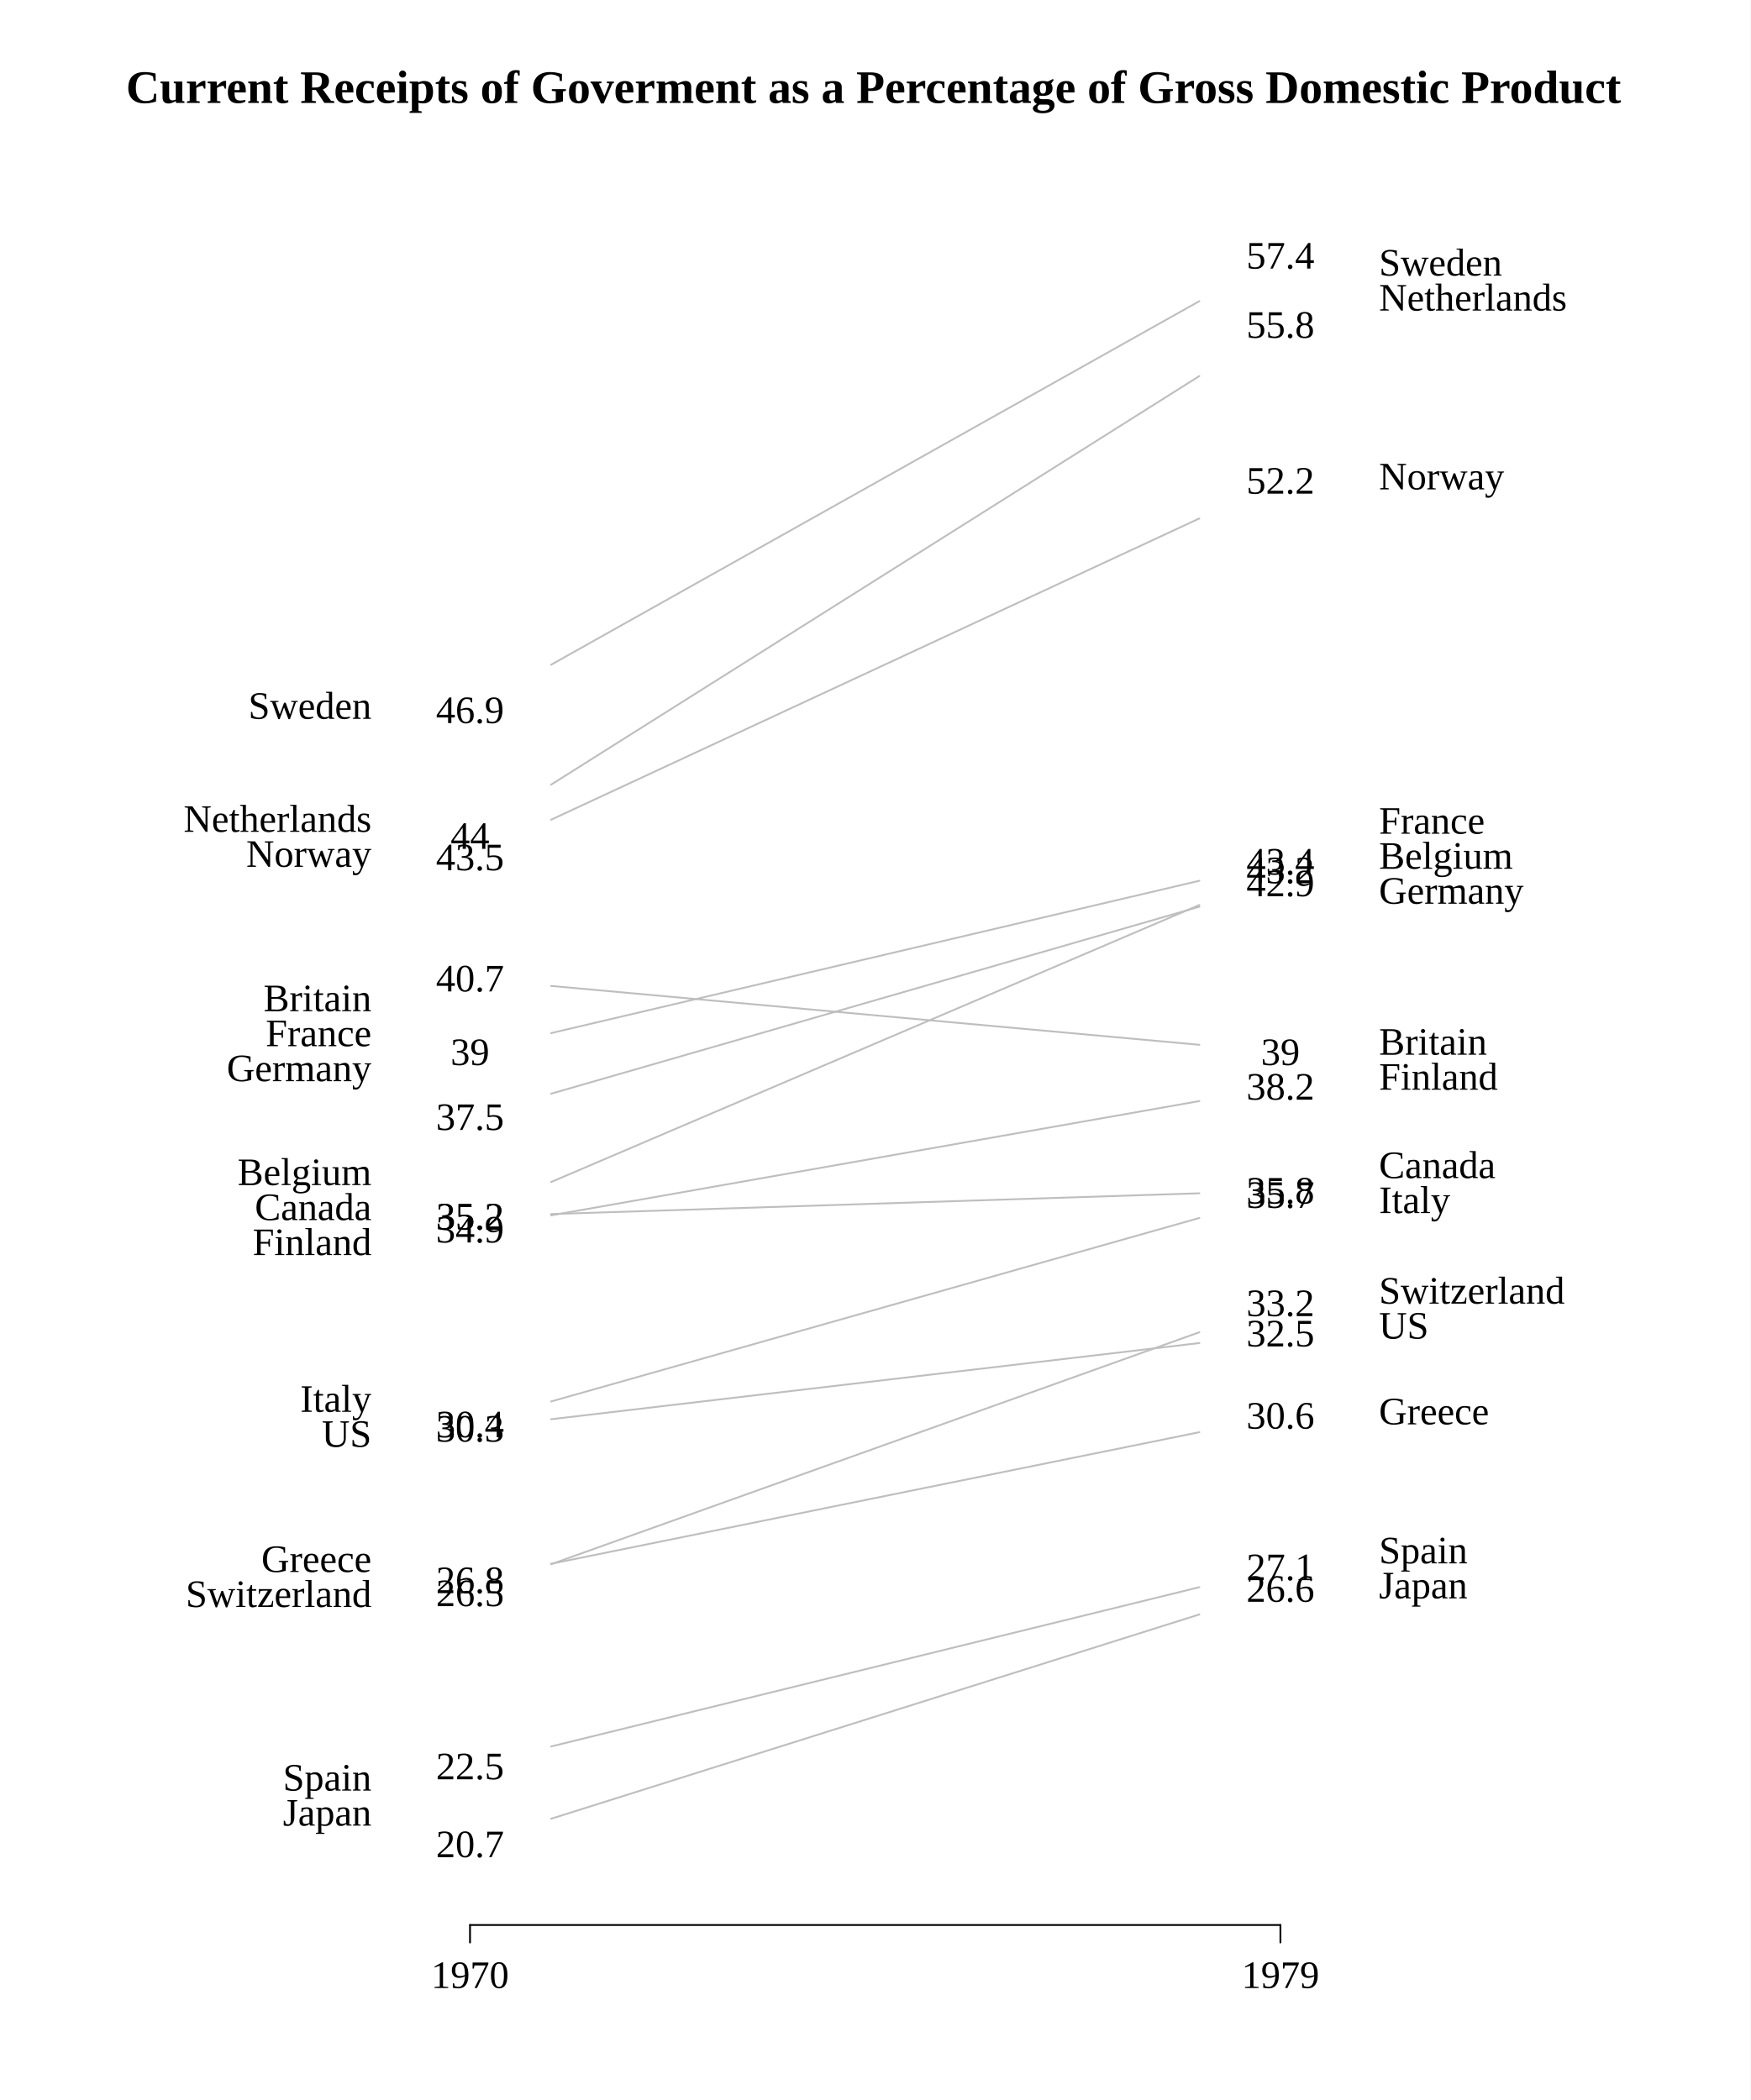
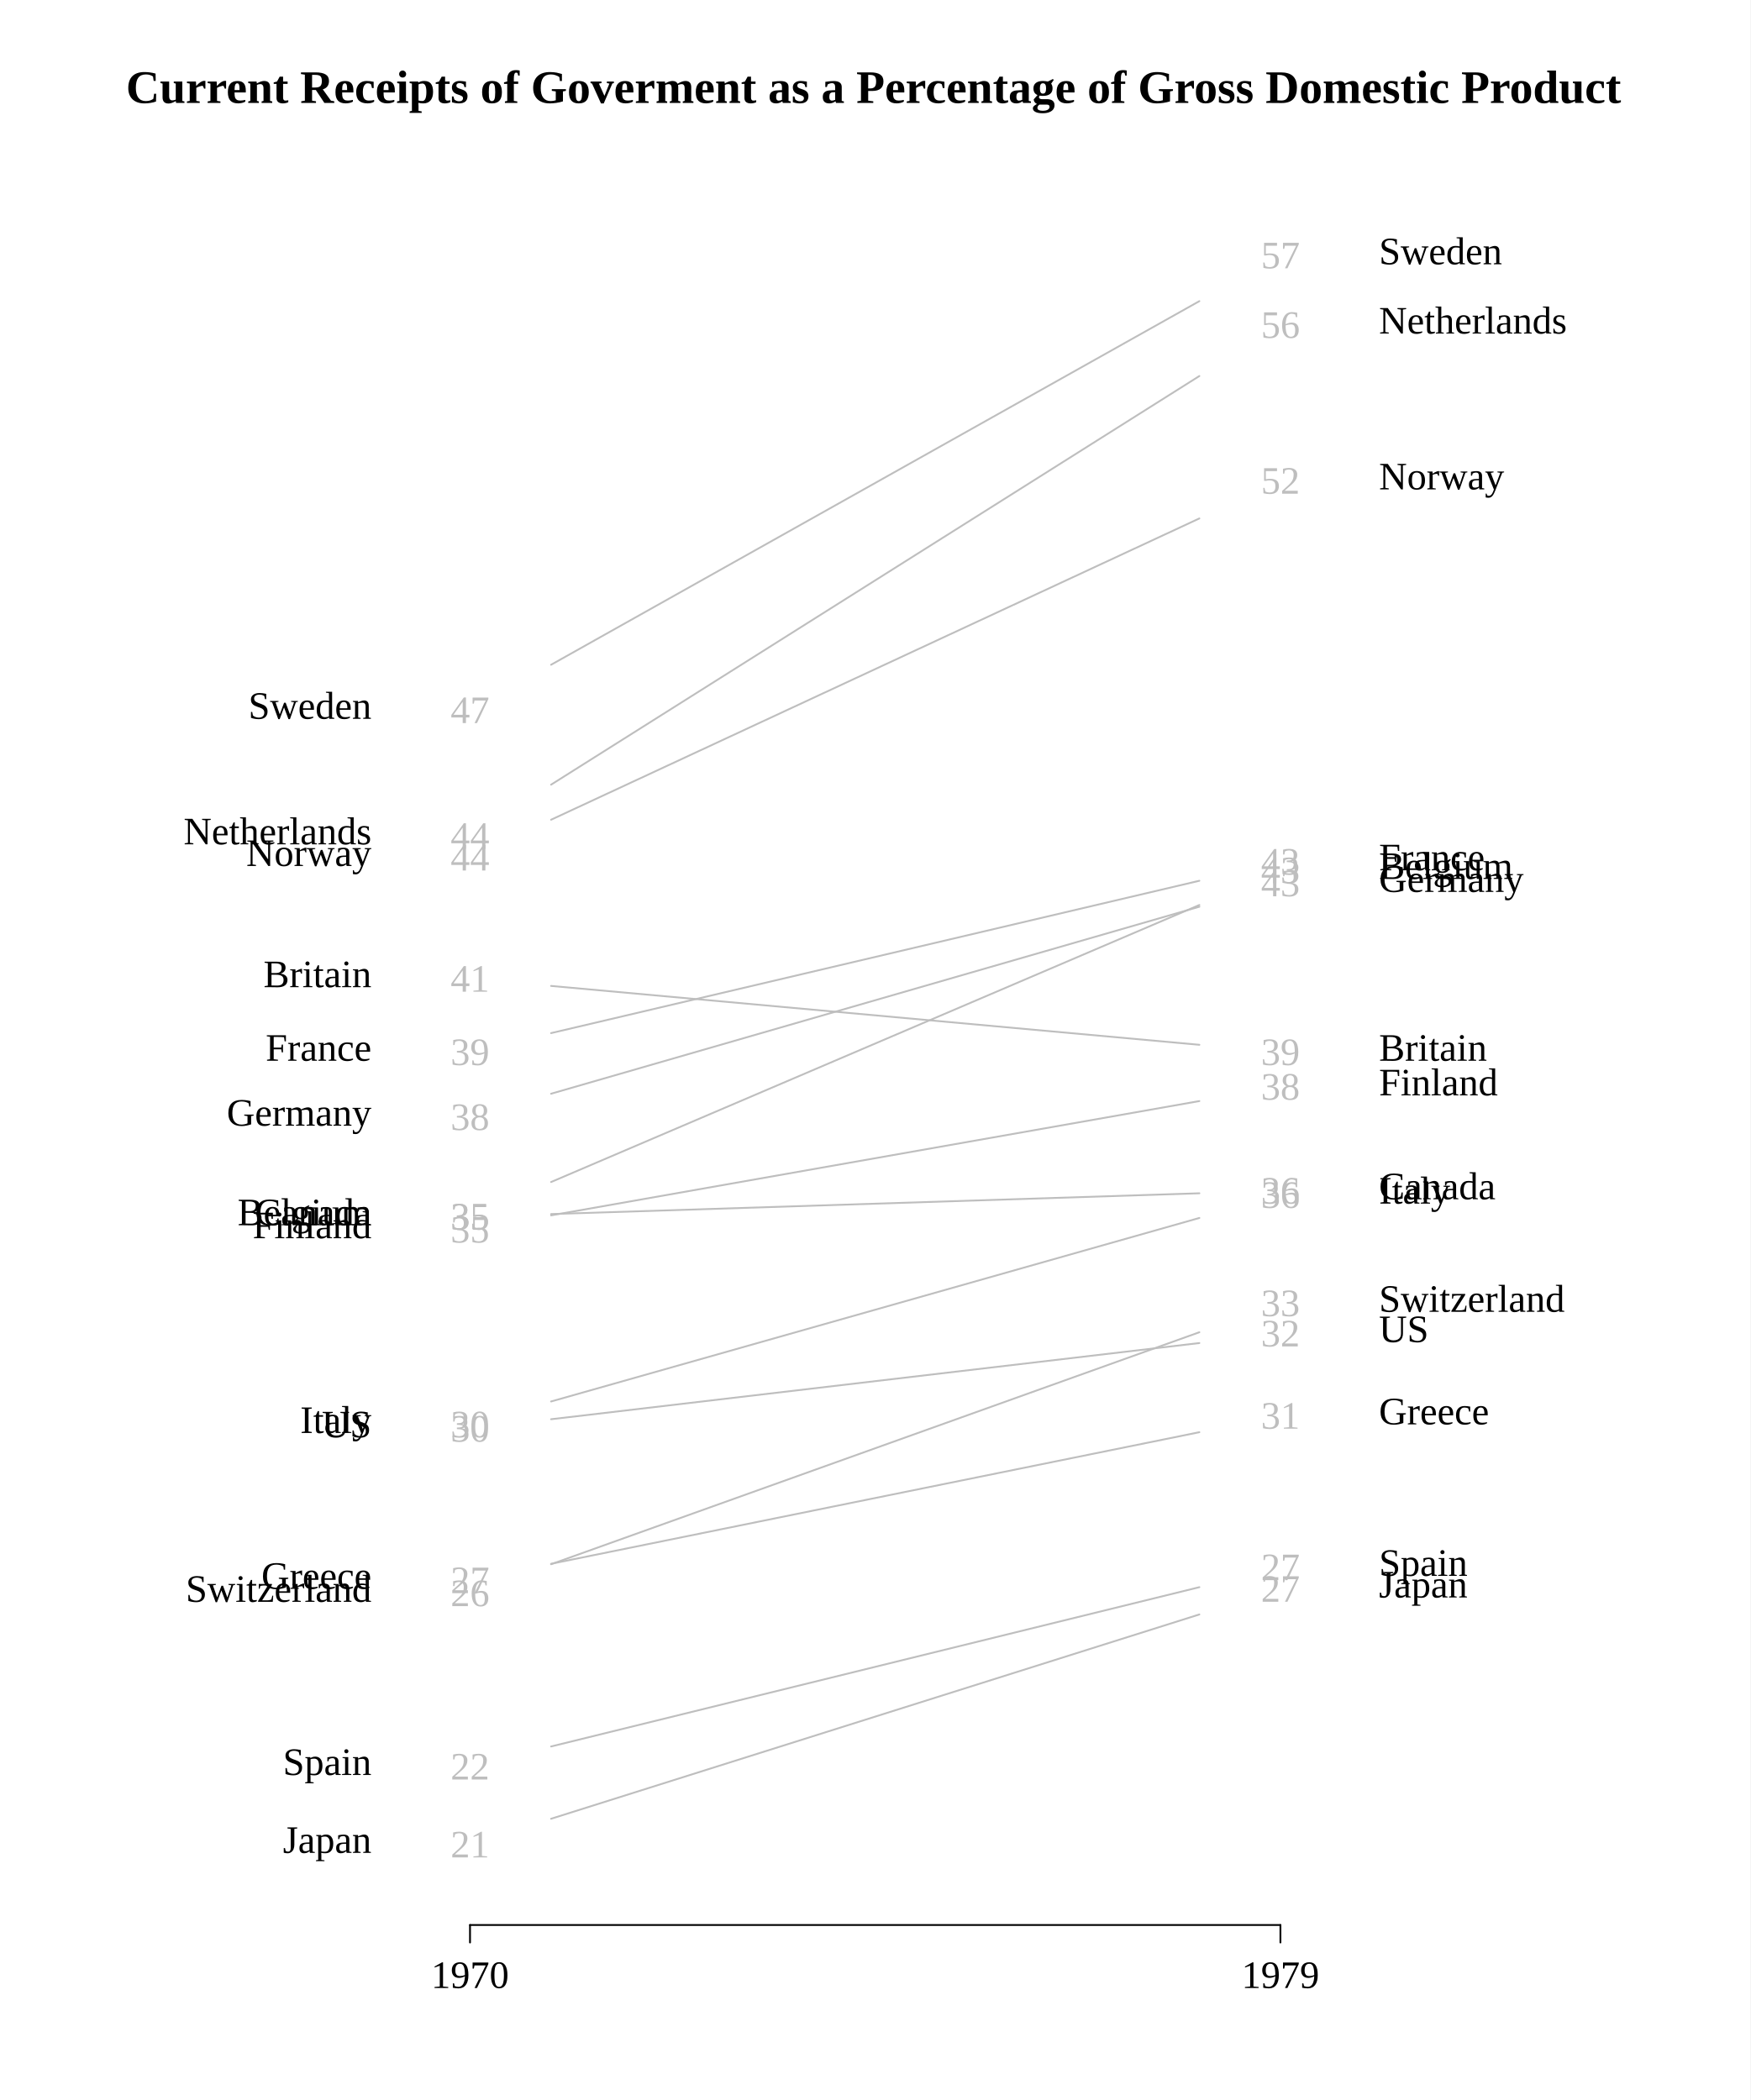
<svg xmlns="http://www.w3.org/2000/svg" viewBox="0 0 720.00 864.00">
  <defs>
    <style type="text/css">
    line, polyline, path, rect, circle {
      fill: none;
      stroke: #000000;
      stroke-linecap: round;
      stroke-linejoin: round;
      stroke-miterlimit: 10.00;
    }
  </style>
  </defs>
  <rect width="100%" height="100%" style="stroke: none; fill: #FFFFFF;" />
  <text x="51.83" y="42.36" style="font-size: 14.40pt; font-weight: bold; font-family: Times New Roman;">Current Receipts of Goverment as a Percentage of Gross Domestic Product</text>
  <line x1="193.33" y1="792.00" x2="526.67" y2="792.00" style="stroke-width: 0.75;" />
  <line x1="193.33" y1="792.00" x2="193.33" y2="799.20" style="stroke-width: 0.75;" />
  <line x1="526.67" y1="792.00" x2="526.67" y2="799.20" style="stroke-width: 0.75;" />
  <text x="177.33" y="817.92" style="font-size: 12.00pt; font-family: Times New Roman;">1970</text>
  <text x="510.67" y="817.92" style="font-size: 12.00pt; font-family: Times New Roman;">1979</text>
  <defs>
    <clipPath id="cp1">
      <rect x="0.00" y="72.00" width="720.00" height="720.00" />
    </clipPath>
  </defs>
  <g clip-path="url(#cp1)">
    <text x="102.14" y="295.73" style="font-size: 12.00pt; font-family: Times New Roman;">Sweden</text>
  </g>
  <g clip-path="url(#cp1)">
-     <text x="116.35" y="736.70" style="font-size: 12.00pt; font-family: Times New Roman;">Spain</text>
-   </g>
-   <g clip-path="url(#cp1)">
-     <text x="116.37" y="751.10" style="font-size: 12.00pt; font-family: Times New Roman;">Japan</text>
-   </g>
-   <g clip-path="url(#cp1)">
-     <text x="107.51" y="646.76" style="font-size: 12.00pt; font-family: Times New Roman;">Greece</text>
-   </g>
-   <g clip-path="url(#cp1)">
-     <text x="76.38" y="661.16" style="font-size: 12.00pt; font-family: Times New Roman;">Switzerland</text>
-   </g>
-   <g clip-path="url(#cp1)">
-     <text x="123.48" y="580.87" style="font-size: 12.00pt; font-family: Times New Roman;">Italy</text>
-   </g>
-   <g clip-path="url(#cp1)">
-     <text x="132.35" y="595.27" style="font-size: 12.00pt; font-family: Times New Roman;">US</text>
-   </g>
-   <g clip-path="url(#cp1)">
-     <text x="97.69" y="487.57" style="font-size: 12.00pt; font-family: Times New Roman;">Belgium</text>
-   </g>
-   <g clip-path="url(#cp1)">
-     <text x="104.82" y="501.97" style="font-size: 12.00pt; font-family: Times New Roman;">Canada</text>
-   </g>
-   <g clip-path="url(#cp1)">
-     <text x="103.91" y="516.37" style="font-size: 12.00pt; font-family: Times New Roman;">Finland</text>
-   </g>
-   <g clip-path="url(#cp1)">
-     <text x="108.36" y="416.03" style="font-size: 12.00pt; font-family: Times New Roman;">Britain</text>
-   </g>
-   <g clip-path="url(#cp1)">
-     <text x="109.27" y="430.43" style="font-size: 12.00pt; font-family: Times New Roman;">France</text>
-   </g>
-   <g clip-path="url(#cp1)">
-     <text x="93.27" y="444.83" style="font-size: 12.00pt; font-family: Times New Roman;">Germany</text>
-   </g>
-   <g clip-path="url(#cp1)">
-     <text x="75.50" y="342.23" style="font-size: 12.00pt; font-family: Times New Roman;">Netherlands</text>
-   </g>
-   <g clip-path="url(#cp1)">
-     <text x="101.26" y="356.63" style="font-size: 12.00pt; font-family: Times New Roman;">Norway</text>
+     <text x="75.50" y="347.38" style="font-size: 12.00pt; font-family: Times New Roman;">Netherlands</text>
+   </g>
+   <g clip-path="url(#cp1)">
+     <text x="101.26" y="356.28" style="font-size: 12.00pt; font-family: Times New Roman;">Norway</text>
+   </g>
+   <g clip-path="url(#cp1)">
+     <text x="108.36" y="406.15" style="font-size: 12.00pt; font-family: Times New Roman;">Britain</text>
+   </g>
+   <g clip-path="url(#cp1)">
+     <text x="109.27" y="436.42" style="font-size: 12.00pt; font-family: Times New Roman;">France</text>
+   </g>
+   <g clip-path="url(#cp1)">
+     <text x="93.27" y="463.14" style="font-size: 12.00pt; font-family: Times New Roman;">Germany</text>
+   </g>
+   <g clip-path="url(#cp1)">
+     <text x="97.69" y="504.10" style="font-size: 12.00pt; font-family: Times New Roman;">Belgium</text>
+   </g>
+   <g clip-path="url(#cp1)">
+     <text x="104.82" y="504.10" style="font-size: 12.00pt; font-family: Times New Roman;">Canada</text>
+   </g>
+   <g clip-path="url(#cp1)">
+     <text x="103.91" y="509.44" style="font-size: 12.00pt; font-family: Times New Roman;">Finland</text>
+   </g>
+   <g clip-path="url(#cp1)">
+     <text x="123.48" y="589.58" style="font-size: 12.00pt; font-family: Times New Roman;">Italy</text>
+   </g>
+   <g clip-path="url(#cp1)">
+     <text x="132.35" y="591.36" style="font-size: 12.00pt; font-family: Times New Roman;">US</text>
+   </g>
+   <g clip-path="url(#cp1)">
+     <text x="107.51" y="653.69" style="font-size: 12.00pt; font-family: Times New Roman;">Greece</text>
+   </g>
+   <g clip-path="url(#cp1)">
+     <text x="76.38" y="659.04" style="font-size: 12.00pt; font-family: Times New Roman;">Switzerland</text>
+   </g>
+   <g clip-path="url(#cp1)">
+     <text x="116.35" y="730.27" style="font-size: 12.00pt; font-family: Times New Roman;">Spain</text>
+   </g>
+   <g clip-path="url(#cp1)">
+     <text x="116.37" y="762.33" style="font-size: 12.00pt; font-family: Times New Roman;">Japan</text>
+   </g>
+   <g clip-path="url(#cp1)">
+     <text x="567.20" y="108.73" style="font-size: 12.00pt; font-family: Times New Roman;">Sweden</text>
+   </g>
+   <g clip-path="url(#cp1)">
+     <text x="567.20" y="137.23" style="font-size: 12.00pt; font-family: Times New Roman;">Netherlands</text>
+   </g>
+   <g clip-path="url(#cp1)">
+     <text x="567.20" y="201.34" style="font-size: 12.00pt; font-family: Times New Roman;">Norway</text>
+   </g>
+   <g clip-path="url(#cp1)">
+     <text x="567.20" y="436.42" style="font-size: 12.00pt; font-family: Times New Roman;">Britain</text>
+   </g>
+   <g clip-path="url(#cp1)">
+     <text x="567.20" y="358.06" style="font-size: 12.00pt; font-family: Times New Roman;">France</text>
+   </g>
+   <g clip-path="url(#cp1)">
+     <text x="567.20" y="366.97" style="font-size: 12.00pt; font-family: Times New Roman;">Germany</text>
+   </g>
+   <g clip-path="url(#cp1)">
+     <text x="567.20" y="361.62" style="font-size: 12.00pt; font-family: Times New Roman;">Belgium</text>
+   </g>
+   <g clip-path="url(#cp1)">
+     <text x="567.20" y="493.41" style="font-size: 12.00pt; font-family: Times New Roman;">Canada</text>
+   </g>
+   <g clip-path="url(#cp1)">
+     <text x="567.20" y="450.67" style="font-size: 12.00pt; font-family: Times New Roman;">Finland</text>
+   </g>
+   <g clip-path="url(#cp1)">
+     <text x="567.20" y="495.19" style="font-size: 12.00pt; font-family: Times New Roman;">Italy</text>
+   </g>
+   <g clip-path="url(#cp1)">
+     <text x="567.20" y="552.18" style="font-size: 12.00pt; font-family: Times New Roman;">US</text>
  </g>
  <g clip-path="url(#cp1)">
    <text x="567.20" y="586.02" style="font-size: 12.00pt; font-family: Times New Roman;">Greece</text>
  </g>
  <g clip-path="url(#cp1)">
-     <text x="567.20" y="201.34" style="font-size: 12.00pt; font-family: Times New Roman;">Norway</text>
-   </g>
-   <g clip-path="url(#cp1)">
-     <text x="567.20" y="643.20" style="font-size: 12.00pt; font-family: Times New Roman;">Spain</text>
-   </g>
-   <g clip-path="url(#cp1)">
-     <text x="567.20" y="657.60" style="font-size: 12.00pt; font-family: Times New Roman;">Japan</text>
-   </g>
-   <g clip-path="url(#cp1)">
-     <text x="567.20" y="536.35" style="font-size: 12.00pt; font-family: Times New Roman;">Switzerland</text>
-   </g>
-   <g clip-path="url(#cp1)">
-     <text x="567.20" y="550.75" style="font-size: 12.00pt; font-family: Times New Roman;">US</text>
-   </g>
-   <g clip-path="url(#cp1)">
-     <text x="567.20" y="484.70" style="font-size: 12.00pt; font-family: Times New Roman;">Canada</text>
-   </g>
-   <g clip-path="url(#cp1)">
-     <text x="567.20" y="499.10" style="font-size: 12.00pt; font-family: Times New Roman;">Italy</text>
-   </g>
-   <g clip-path="url(#cp1)">
-     <text x="567.20" y="433.94" style="font-size: 12.00pt; font-family: Times New Roman;">Britain</text>
-   </g>
-   <g clip-path="url(#cp1)">
-     <text x="567.20" y="448.34" style="font-size: 12.00pt; font-family: Times New Roman;">Finland</text>
-   </g>
-   <g clip-path="url(#cp1)">
-     <text x="567.20" y="343.02" style="font-size: 12.00pt; font-family: Times New Roman;">France</text>
-   </g>
-   <g clip-path="url(#cp1)">
-     <text x="567.20" y="357.42" style="font-size: 12.00pt; font-family: Times New Roman;">Belgium</text>
-   </g>
-   <g clip-path="url(#cp1)">
-     <text x="567.20" y="371.82" style="font-size: 12.00pt; font-family: Times New Roman;">Germany</text>
-   </g>
-   <g clip-path="url(#cp1)">
-     <text x="567.20" y="113.38" style="font-size: 12.00pt; font-family: Times New Roman;">Sweden</text>
-   </g>
-   <g clip-path="url(#cp1)">
-     <text x="567.20" y="127.78" style="font-size: 12.00pt; font-family: Times New Roman;">Netherlands</text>
-   </g>
-   <g clip-path="url(#cp1)">
-     <text x="179.33" y="297.50" style="font-size: 12.00pt; font-family: Times New Roman;">46.9</text>
-   </g>
-   <g clip-path="url(#cp1)">
-     <text x="512.67" y="110.50" style="font-size: 12.00pt; font-family: Times New Roman;">57.4</text>
-   </g>
-   <g clip-path="url(#cp1)">
-     <text x="185.33" y="349.25" style="font-size: 12.00pt; font-family: Times New Roman;">44</text>
-   </g>
-   <g clip-path="url(#cp1)">
-     <text x="512.67" y="138.99" style="font-size: 12.00pt; font-family: Times New Roman;">55.8</text>
-   </g>
-   <g clip-path="url(#cp1)">
-     <text x="179.33" y="358.05" style="font-size: 12.00pt; font-family: Times New Roman;">43.5</text>
-   </g>
-   <g clip-path="url(#cp1)">
-     <text x="512.67" y="203.11" style="font-size: 12.00pt; font-family: Times New Roman;">52.2</text>
-   </g>
-   <g clip-path="url(#cp1)">
-     <text x="179.33" y="407.91" style="font-size: 12.00pt; font-family: Times New Roman;">40.7</text>
-   </g>
-   <g clip-path="url(#cp1)">
-     <text x="518.67" y="438.19" style="font-size: 12.00pt; font-family: Times New Roman;">39</text>
-   </g>
-   <g clip-path="url(#cp1)">
-     <text x="185.33" y="438.19" style="font-size: 12.00pt; font-family: Times New Roman;">39</text>
-   </g>
-   <g clip-path="url(#cp1)">
-     <text x="512.67" y="359.83" style="font-size: 12.00pt; font-family: Times New Roman;">43.4</text>
-   </g>
-   <g clip-path="url(#cp1)">
-     <text x="179.33" y="464.90" style="font-size: 12.00pt; font-family: Times New Roman;">37.5</text>
-   </g>
-   <g clip-path="url(#cp1)">
-     <text x="512.67" y="368.73" style="font-size: 12.00pt; font-family: Times New Roman;">42.9</text>
-   </g>
-   <g clip-path="url(#cp1)">
-     <text x="179.33" y="505.86" style="font-size: 12.00pt; font-family: Times New Roman;">35.2</text>
-   </g>
-   <g clip-path="url(#cp1)">
-     <text x="512.67" y="363.39" style="font-size: 12.00pt; font-family: Times New Roman;">43.2</text>
-   </g>
-   <g clip-path="url(#cp1)">
-     <text x="179.33" y="505.86" style="font-size: 12.00pt; font-family: Times New Roman;">35.2</text>
-   </g>
-   <g clip-path="url(#cp1)">
-     <text x="512.67" y="495.18" style="font-size: 12.00pt; font-family: Times New Roman;">35.8</text>
-   </g>
-   <g clip-path="url(#cp1)">
-     <text x="179.33" y="511.20" style="font-size: 12.00pt; font-family: Times New Roman;">34.9</text>
-   </g>
-   <g clip-path="url(#cp1)">
-     <text x="512.67" y="452.43" style="font-size: 12.00pt; font-family: Times New Roman;">38.2</text>
-   </g>
-   <g clip-path="url(#cp1)">
-     <text x="179.33" y="591.35" style="font-size: 12.00pt; font-family: Times New Roman;">30.4</text>
-   </g>
-   <g clip-path="url(#cp1)">
-     <text x="512.67" y="496.96" style="font-size: 12.00pt; font-family: Times New Roman;">35.7</text>
-   </g>
-   <g clip-path="url(#cp1)">
-     <text x="179.33" y="593.13" style="font-size: 12.00pt; font-family: Times New Roman;">30.3</text>
-   </g>
-   <g clip-path="url(#cp1)">
-     <text x="512.67" y="553.95" style="font-size: 12.00pt; font-family: Times New Roman;">32.5</text>
-   </g>
-   <g clip-path="url(#cp1)">
-     <text x="179.33" y="655.46" style="font-size: 12.00pt; font-family: Times New Roman;">26.8</text>
-   </g>
-   <g clip-path="url(#cp1)">
-     <text x="512.67" y="587.78" style="font-size: 12.00pt; font-family: Times New Roman;">30.6</text>
-   </g>
-   <g clip-path="url(#cp1)">
-     <text x="179.33" y="660.80" style="font-size: 12.00pt; font-family: Times New Roman;">26.5</text>
-   </g>
-   <g clip-path="url(#cp1)">
-     <text x="512.67" y="541.48" style="font-size: 12.00pt; font-family: Times New Roman;">33.2</text>
-   </g>
-   <g clip-path="url(#cp1)">
-     <text x="179.33" y="732.04" style="font-size: 12.00pt; font-family: Times New Roman;">22.5</text>
-   </g>
-   <g clip-path="url(#cp1)">
-     <text x="512.67" y="650.12" style="font-size: 12.00pt; font-family: Times New Roman;">27.1</text>
-   </g>
-   <g clip-path="url(#cp1)">
-     <text x="179.33" y="764.09" style="font-size: 12.00pt; font-family: Times New Roman;">20.7</text>
-   </g>
-   <g clip-path="url(#cp1)">
-     <text x="512.67" y="659.02" style="font-size: 12.00pt; font-family: Times New Roman;">26.6</text>
+     <text x="567.20" y="539.71" style="font-size: 12.00pt; font-family: Times New Roman;">Switzerland</text>
+   </g>
+   <g clip-path="url(#cp1)">
+     <text x="567.20" y="648.35" style="font-size: 12.00pt; font-family: Times New Roman;">Spain</text>
+   </g>
+   <g clip-path="url(#cp1)">
+     <text x="567.20" y="657.25" style="font-size: 12.00pt; font-family: Times New Roman;">Japan</text>
+   </g>
+   <g clip-path="url(#cp1)">
+     <text x="185.33" y="297.50" style="font-size: 12.00pt; fill: #BEBEBE; font-family: Times New Roman;">47</text>
+   </g>
+   <g clip-path="url(#cp1)">
+     <text x="518.67" y="110.39" style="font-size: 12.00pt; fill: #BEBEBE; font-family: Times New Roman;">57</text>
  </g>
  <line x1="226.67" y1="273.50" x2="493.33" y2="123.90" style="stroke-width: 0.75; stroke: #BEBEBE;" clip-path="url(#cp1)" />
+   <g clip-path="url(#cp1)">
+     <text x="185.33" y="349.25" style="font-size: 12.00pt; fill: #BEBEBE; font-family: Times New Roman;">44</text>
+   </g>
+   <g clip-path="url(#cp1)">
+     <text x="518.67" y="139.01" style="font-size: 12.00pt; fill: #BEBEBE; font-family: Times New Roman;">56</text>
+   </g>
  <line x1="226.67" y1="322.83" x2="493.33" y2="154.71" style="stroke-width: 0.75; stroke: #BEBEBE;" clip-path="url(#cp1)" />
+   <g clip-path="url(#cp1)">
+     <text x="185.33" y="358.16" style="font-size: 12.00pt; fill: #BEBEBE; font-family: Times New Roman;">44</text>
+   </g>
+   <g clip-path="url(#cp1)">
+     <text x="518.67" y="203.12" style="font-size: 12.00pt; fill: #BEBEBE; font-family: Times New Roman;">52</text>
+   </g>
  <line x1="226.67" y1="337.26" x2="493.33" y2="213.30" style="stroke-width: 0.75; stroke: #BEBEBE;" clip-path="url(#cp1)" />
+   <g clip-path="url(#cp1)">
+     <text x="185.33" y="408.02" style="font-size: 12.00pt; fill: #BEBEBE; font-family: Times New Roman;">41</text>
+   </g>
+   <g clip-path="url(#cp1)">
+     <text x="518.67" y="438.19" style="font-size: 12.00pt; fill: #BEBEBE; font-family: Times New Roman;">39</text>
+   </g>
  <line x1="226.67" y1="405.64" x2="493.33" y2="429.86" style="stroke-width: 0.75; stroke: #BEBEBE;" clip-path="url(#cp1)" />
+   <g clip-path="url(#cp1)">
+     <text x="185.33" y="438.19" style="font-size: 12.00pt; fill: #BEBEBE; font-family: Times New Roman;">39</text>
+   </g>
+   <g clip-path="url(#cp1)">
+     <text x="518.67" y="359.84" style="font-size: 12.00pt; fill: #BEBEBE; font-family: Times New Roman;">43</text>
+   </g>
  <line x1="226.67" y1="425.05" x2="493.33" y2="362.37" style="stroke-width: 0.75; stroke: #BEBEBE;" clip-path="url(#cp1)" />
+   <g clip-path="url(#cp1)">
+     <text x="185.33" y="464.92" style="font-size: 12.00pt; fill: #BEBEBE; font-family: Times New Roman;">38</text>
+   </g>
+   <g clip-path="url(#cp1)">
+     <text x="518.67" y="368.75" style="font-size: 12.00pt; fill: #BEBEBE; font-family: Times New Roman;">43</text>
+   </g>
  <line x1="226.67" y1="449.99" x2="493.33" y2="373.05" style="stroke-width: 0.75; stroke: #BEBEBE;" clip-path="url(#cp1)" />
+   <g clip-path="url(#cp1)">
+     <text x="185.33" y="505.88" style="font-size: 12.00pt; fill: #BEBEBE; font-family: Times New Roman;">35</text>
+   </g>
+   <g clip-path="url(#cp1)">
+     <text x="518.67" y="363.40" style="font-size: 12.00pt; fill: #BEBEBE; font-family: Times New Roman;">43</text>
+   </g>
  <line x1="226.67" y1="486.32" x2="493.33" y2="372.34" style="stroke-width: 0.75; stroke: #BEBEBE;" clip-path="url(#cp1)" />
+   <g clip-path="url(#cp1)">
+     <text x="185.33" y="505.88" style="font-size: 12.00pt; fill: #BEBEBE; font-family: Times New Roman;">35</text>
+   </g>
+   <g clip-path="url(#cp1)">
+     <text x="518.67" y="495.19" style="font-size: 12.00pt; fill: #BEBEBE; font-family: Times New Roman;">36</text>
+   </g>
  <line x1="226.67" y1="499.50" x2="493.33" y2="490.95" style="stroke-width: 0.75; stroke: #BEBEBE;" clip-path="url(#cp1)" />
+   <g clip-path="url(#cp1)">
+     <text x="185.33" y="511.22" style="font-size: 12.00pt; fill: #BEBEBE; font-family: Times New Roman;">35</text>
+   </g>
+   <g clip-path="url(#cp1)">
+     <text x="518.67" y="452.45" style="font-size: 12.00pt; fill: #BEBEBE; font-family: Times New Roman;">38</text>
+   </g>
  <line x1="226.67" y1="500.03" x2="493.33" y2="453.01" style="stroke-width: 0.75; stroke: #BEBEBE;" clip-path="url(#cp1)" />
+   <g clip-path="url(#cp1)">
+     <text x="185.33" y="591.36" style="font-size: 12.00pt; fill: #BEBEBE; font-family: Times New Roman;">30</text>
+   </g>
+   <g clip-path="url(#cp1)">
+     <text x="518.67" y="496.97" style="font-size: 12.00pt; fill: #BEBEBE; font-family: Times New Roman;">36</text>
+   </g>
  <line x1="226.67" y1="576.61" x2="493.33" y2="501.10" style="stroke-width: 0.75; stroke: #BEBEBE;" clip-path="url(#cp1)" />
+   <g clip-path="url(#cp1)">
+     <text x="185.33" y="593.14" style="font-size: 12.00pt; fill: #BEBEBE; font-family: Times New Roman;">30</text>
+   </g>
+   <g clip-path="url(#cp1)">
+     <text x="518.67" y="553.96" style="font-size: 12.00pt; fill: #BEBEBE; font-family: Times New Roman;">32</text>
+   </g>
  <line x1="226.67" y1="583.91" x2="493.33" y2="552.57" style="stroke-width: 0.75; stroke: #BEBEBE;" clip-path="url(#cp1)" />
+   <g clip-path="url(#cp1)">
+     <text x="185.33" y="655.46" style="font-size: 12.00pt; fill: #BEBEBE; font-family: Times New Roman;">27</text>
+   </g>
+   <g clip-path="url(#cp1)">
+     <text x="518.67" y="587.80" style="font-size: 12.00pt; fill: #BEBEBE; font-family: Times New Roman;">31</text>
+   </g>
  <line x1="226.67" y1="643.39" x2="493.33" y2="589.25" style="stroke-width: 0.75; stroke: #BEBEBE;" clip-path="url(#cp1)" />
+   <g clip-path="url(#cp1)">
+     <text x="185.33" y="660.82" style="font-size: 12.00pt; fill: #BEBEBE; font-family: Times New Roman;">26</text>
+   </g>
+   <g clip-path="url(#cp1)">
+     <text x="518.67" y="541.50" style="font-size: 12.00pt; fill: #BEBEBE; font-family: Times New Roman;">33</text>
+   </g>
  <line x1="226.67" y1="643.57" x2="493.33" y2="548.12" style="stroke-width: 0.75; stroke: #BEBEBE;" clip-path="url(#cp1)" />
+   <g clip-path="url(#cp1)">
+     <text x="185.33" y="732.15" style="font-size: 12.00pt; fill: #BEBEBE; font-family: Times New Roman;">22</text>
+   </g>
+   <g clip-path="url(#cp1)">
+     <text x="518.67" y="650.12" style="font-size: 12.00pt; fill: #BEBEBE; font-family: Times New Roman;">27</text>
+   </g>
  <line x1="226.67" y1="718.55" x2="493.33" y2="653.01" style="stroke-width: 0.75; stroke: #BEBEBE;" clip-path="url(#cp1)" />
+   <g clip-path="url(#cp1)">
+     <text x="185.33" y="764.20" style="font-size: 12.00pt; fill: #BEBEBE; font-family: Times New Roman;">21</text>
+   </g>
+   <g clip-path="url(#cp1)">
+     <text x="518.67" y="659.02" style="font-size: 12.00pt; fill: #BEBEBE; font-family: Times New Roman;">27</text>
+   </g>
  <line x1="226.67" y1="748.29" x2="493.33" y2="664.23" style="stroke-width: 0.75; stroke: #BEBEBE;" clip-path="url(#cp1)" />
</svg>
